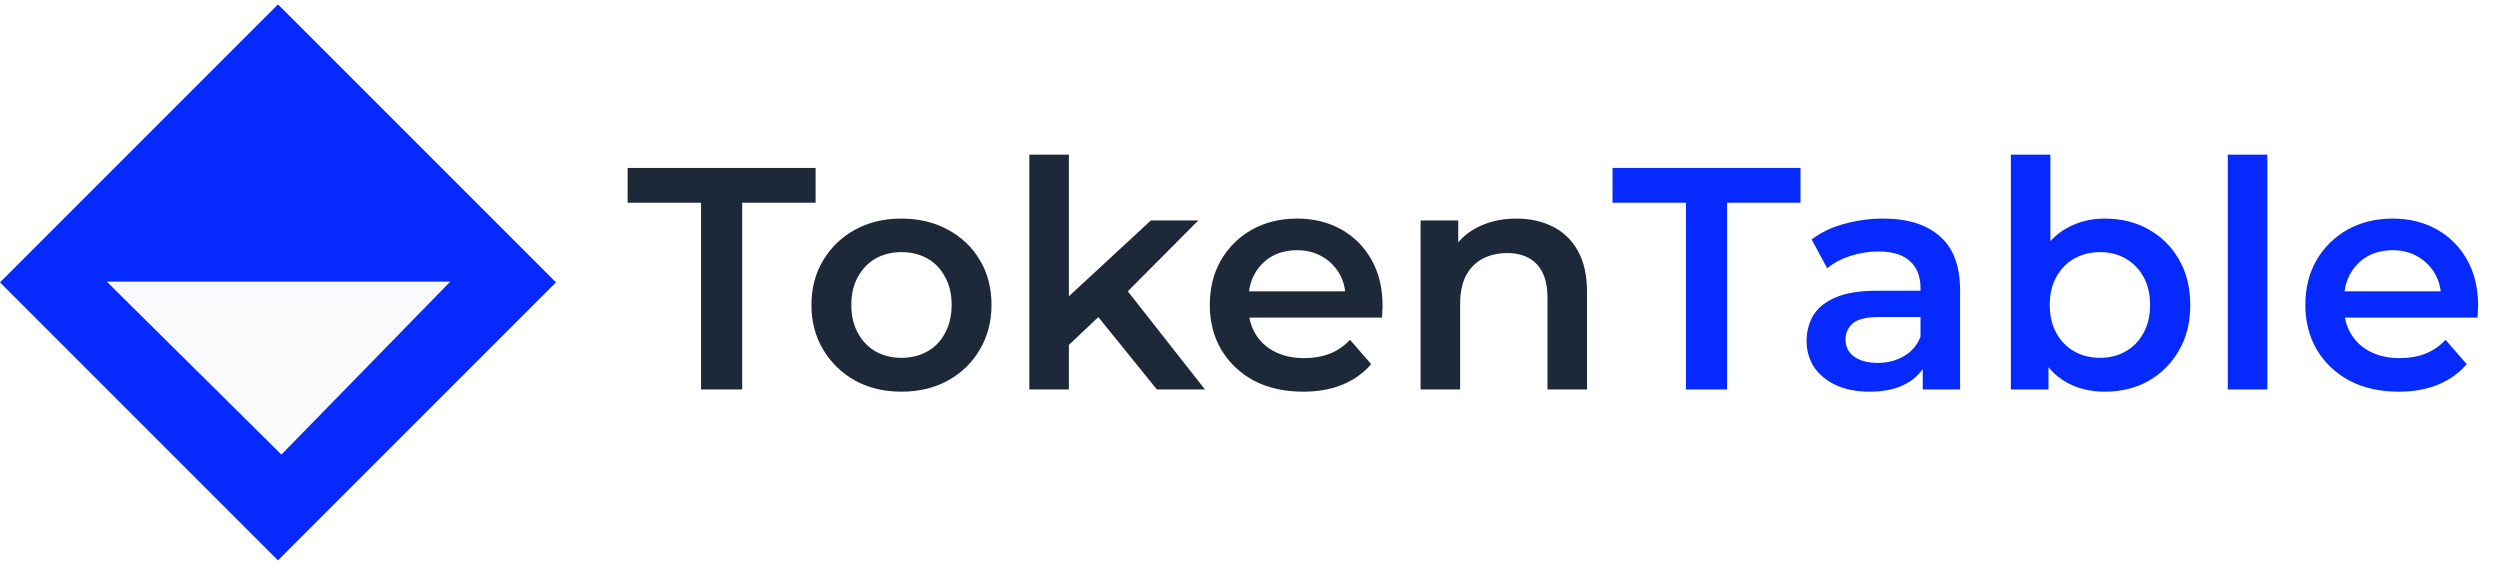
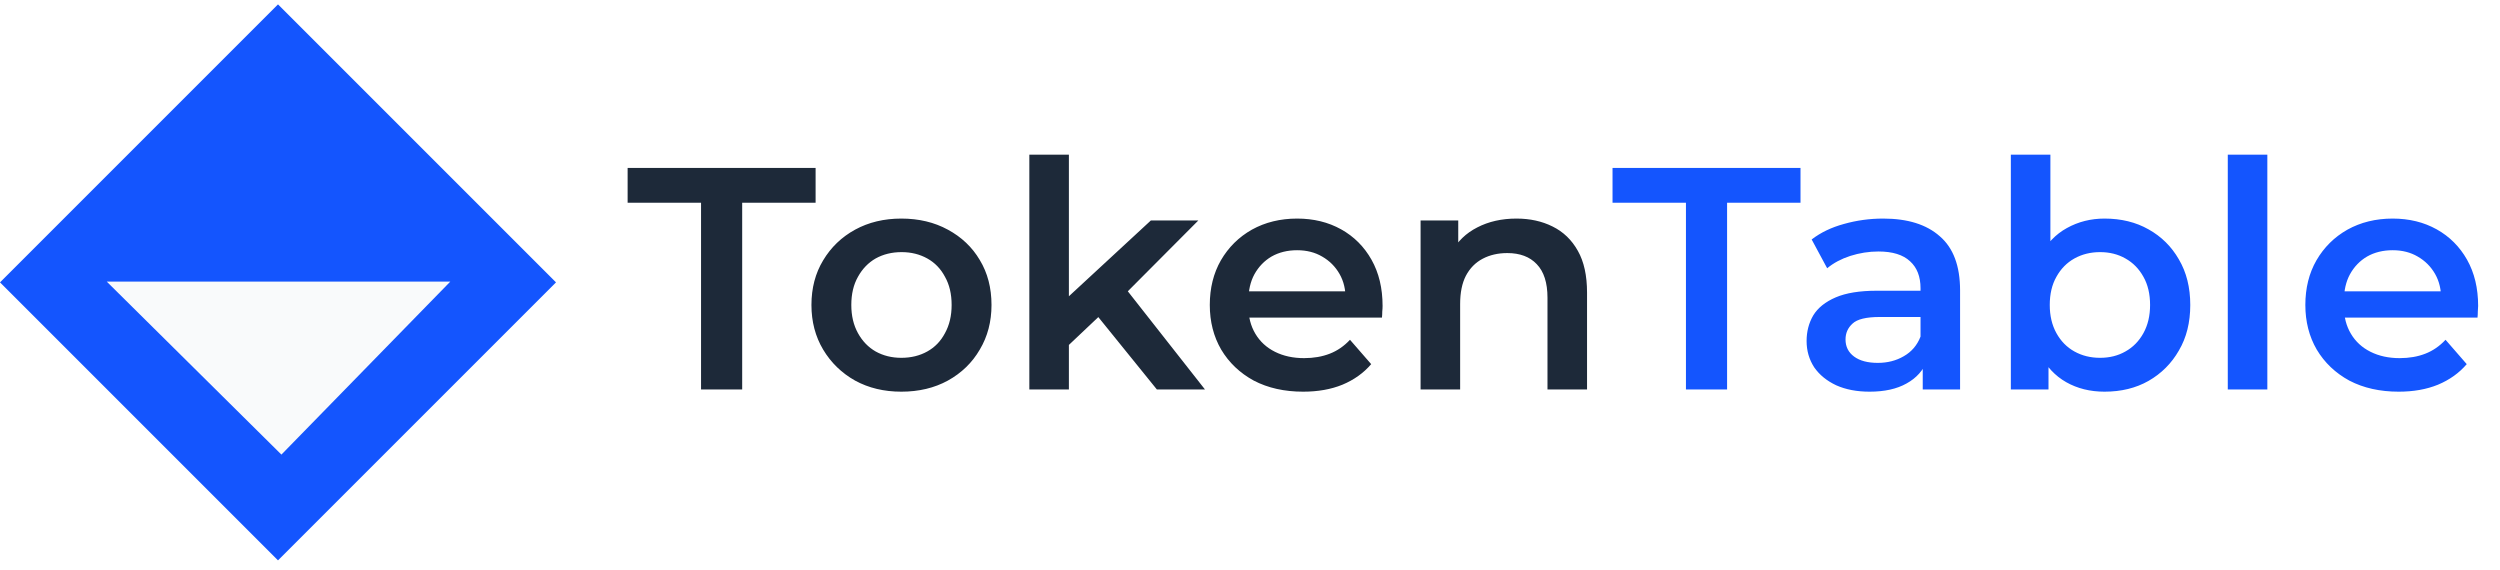
<svg xmlns="http://www.w3.org/2000/svg" width="158" height="36" viewBox="0 0 158 36" fill="none">
-   <rect y="17.846" width="24.847" height="24.847" transform="rotate(-45 0 17.8461)" fill="#062AFD" />
+   <rect y="17.846" width="24.847" height="24.847" transform="rotate(-45 0 17.8461)" fill="#1455FE" />
  <path d="M6.746 17.797L28.459 17.797L17.785 28.73L6.746 17.797Z" fill="#F9FAFB" />
  <path d="M44.306 24.614V12.814H39.666V10.614H51.546V12.814H46.906V24.614H44.306ZM56.963 24.754C55.87 24.754 54.897 24.521 54.043 24.054C53.19 23.574 52.517 22.921 52.023 22.094C51.53 21.268 51.283 20.328 51.283 19.274C51.283 18.208 51.53 17.268 52.023 16.454C52.517 15.628 53.19 14.981 54.043 14.514C54.897 14.048 55.87 13.814 56.963 13.814C58.07 13.814 59.05 14.048 59.903 14.514C60.77 14.981 61.443 15.621 61.923 16.434C62.417 17.248 62.663 18.194 62.663 19.274C62.663 20.328 62.417 21.268 61.923 22.094C61.443 22.921 60.77 23.574 59.903 24.054C59.05 24.521 58.07 24.754 56.963 24.754ZM56.963 22.614C57.577 22.614 58.123 22.481 58.603 22.214C59.083 21.948 59.457 21.561 59.723 21.054C60.003 20.548 60.143 19.954 60.143 19.274C60.143 18.581 60.003 17.988 59.723 17.494C59.457 16.988 59.083 16.601 58.603 16.334C58.123 16.068 57.583 15.934 56.983 15.934C56.37 15.934 55.823 16.068 55.343 16.334C54.877 16.601 54.503 16.988 54.223 17.494C53.943 17.988 53.803 18.581 53.803 19.274C53.803 19.954 53.943 20.548 54.223 21.054C54.503 21.561 54.877 21.948 55.343 22.214C55.823 22.481 56.363 22.614 56.963 22.614ZM67.094 22.234L67.154 19.094L72.734 13.934H75.734L70.994 18.694L69.674 19.794L67.094 22.234ZM65.054 24.614V9.774H67.554V24.614H65.054ZM73.114 24.614L69.214 19.794L70.794 17.794L76.154 24.614H73.114ZM82.359 24.754C81.173 24.754 80.133 24.521 79.239 24.054C78.359 23.574 77.673 22.921 77.179 22.094C76.699 21.268 76.459 20.328 76.459 19.274C76.459 18.208 76.693 17.268 77.159 16.454C77.639 15.628 78.293 14.981 79.119 14.514C79.959 14.048 80.913 13.814 81.979 13.814C83.019 13.814 83.946 14.041 84.759 14.494C85.573 14.948 86.213 15.588 86.679 16.414C87.146 17.241 87.379 18.214 87.379 19.334C87.379 19.441 87.373 19.561 87.359 19.694C87.359 19.828 87.353 19.954 87.339 20.074H78.439V18.414H86.019L85.039 18.934C85.053 18.321 84.926 17.781 84.659 17.314C84.393 16.848 84.026 16.481 83.559 16.214C83.106 15.948 82.579 15.814 81.979 15.814C81.366 15.814 80.826 15.948 80.359 16.214C79.906 16.481 79.546 16.854 79.279 17.334C79.026 17.801 78.899 18.354 78.899 18.994V19.394C78.899 20.034 79.046 20.601 79.339 21.094C79.633 21.588 80.046 21.968 80.579 22.234C81.113 22.501 81.726 22.634 82.419 22.634C83.019 22.634 83.559 22.541 84.039 22.354C84.519 22.168 84.946 21.874 85.319 21.474L86.659 23.014C86.179 23.574 85.573 24.008 84.839 24.314C84.119 24.608 83.293 24.754 82.359 24.754ZM95.841 13.814C96.694 13.814 97.454 13.981 98.121 14.314C98.801 14.648 99.334 15.161 99.721 15.854C100.107 16.534 100.301 17.414 100.301 18.494V24.614H97.801V18.814C97.801 17.868 97.574 17.161 97.121 16.694C96.681 16.228 96.061 15.994 95.261 15.994C94.674 15.994 94.154 16.114 93.701 16.354C93.247 16.594 92.894 16.954 92.641 17.434C92.401 17.901 92.281 18.494 92.281 19.214V24.614H89.781V13.934H92.161V16.814L91.741 15.934C92.114 15.254 92.654 14.734 93.361 14.374C94.081 14.001 94.907 13.814 95.841 13.814Z" fill="#1D2939" />
-   <path d="M106.552 24.614V12.814H101.912V10.614H113.792V12.814H109.152V24.614H106.552ZM121.517 24.614V22.454L121.377 21.994V18.214C121.377 17.481 121.157 16.914 120.717 16.514C120.277 16.101 119.61 15.894 118.717 15.894C118.117 15.894 117.524 15.988 116.937 16.174C116.364 16.361 115.877 16.621 115.477 16.954L114.497 15.134C115.07 14.694 115.75 14.368 116.537 14.154C117.337 13.928 118.164 13.814 119.017 13.814C120.564 13.814 121.757 14.188 122.597 14.934C123.45 15.668 123.877 16.808 123.877 18.354V24.614H121.517ZM118.157 24.754C117.357 24.754 116.657 24.621 116.057 24.354C115.457 24.074 114.99 23.694 114.657 23.214C114.337 22.721 114.177 22.168 114.177 21.554C114.177 20.954 114.317 20.414 114.597 19.934C114.89 19.454 115.364 19.074 116.017 18.794C116.67 18.514 117.537 18.374 118.617 18.374H121.717V20.034H118.797C117.944 20.034 117.37 20.174 117.077 20.454C116.784 20.721 116.637 21.054 116.637 21.454C116.637 21.908 116.817 22.268 117.177 22.534C117.537 22.801 118.037 22.934 118.677 22.934C119.29 22.934 119.837 22.794 120.317 22.514C120.81 22.234 121.164 21.821 121.377 21.274L121.797 22.774C121.557 23.401 121.124 23.888 120.497 24.234C119.884 24.581 119.104 24.754 118.157 24.754ZM133.005 24.754C132.099 24.754 131.292 24.554 130.585 24.154C129.879 23.754 129.319 23.154 128.905 22.354C128.505 21.541 128.305 20.514 128.305 19.274C128.305 18.021 128.512 16.994 128.925 16.194C129.352 15.394 129.919 14.801 130.625 14.414C131.345 14.014 132.139 13.814 133.005 13.814C134.059 13.814 134.985 14.041 135.785 14.494C136.599 14.948 137.239 15.581 137.705 16.394C138.185 17.208 138.425 18.168 138.425 19.274C138.425 20.381 138.185 21.341 137.705 22.154C137.239 22.968 136.599 23.608 135.785 24.074C134.985 24.528 134.059 24.754 133.005 24.754ZM127.085 24.614V9.774H129.585V16.414L129.385 19.254L129.465 22.094V24.614H127.085ZM132.725 22.614C133.325 22.614 133.859 22.481 134.325 22.214C134.805 21.948 135.185 21.561 135.465 21.054C135.745 20.548 135.885 19.954 135.885 19.274C135.885 18.581 135.745 17.988 135.465 17.494C135.185 16.988 134.805 16.601 134.325 16.334C133.859 16.068 133.325 15.934 132.725 15.934C132.125 15.934 131.585 16.068 131.105 16.334C130.625 16.601 130.245 16.988 129.965 17.494C129.685 17.988 129.545 18.581 129.545 19.274C129.545 19.954 129.685 20.548 129.965 21.054C130.245 21.561 130.625 21.948 131.105 22.214C131.585 22.481 132.125 22.614 132.725 22.614ZM140.796 24.614V9.774H143.296V24.614H140.796ZM151.598 24.754C150.411 24.754 149.371 24.521 148.478 24.054C147.598 23.574 146.911 22.921 146.418 22.094C145.938 21.268 145.698 20.328 145.698 19.274C145.698 18.208 145.931 17.268 146.398 16.454C146.878 15.628 147.531 14.981 148.358 14.514C149.198 14.048 150.151 13.814 151.218 13.814C152.258 13.814 153.184 14.041 153.998 14.494C154.811 14.948 155.451 15.588 155.918 16.414C156.384 17.241 156.618 18.214 156.618 19.334C156.618 19.441 156.611 19.561 156.598 19.694C156.598 19.828 156.591 19.954 156.578 20.074H147.678V18.414H155.258L154.278 18.934C154.291 18.321 154.164 17.781 153.898 17.314C153.631 16.848 153.264 16.481 152.798 16.214C152.344 15.948 151.818 15.814 151.218 15.814C150.604 15.814 150.064 15.948 149.598 16.214C149.144 16.481 148.784 16.854 148.518 17.334C148.264 17.801 148.138 18.354 148.138 18.994V19.394C148.138 20.034 148.284 20.601 148.578 21.094C148.871 21.588 149.284 21.968 149.818 22.234C150.351 22.501 150.964 22.634 151.658 22.634C152.258 22.634 152.798 22.541 153.278 22.354C153.758 22.168 154.184 21.874 154.558 21.474L155.898 23.014C155.418 23.574 154.811 24.008 154.078 24.314C153.358 24.608 152.531 24.754 151.598 24.754Z" fill="#062AFD" />
+   <path d="M106.552 24.614V12.814H101.912V10.614H113.792V12.814H109.152V24.614H106.552ZM121.517 24.614V22.454L121.377 21.994V18.214C121.377 17.481 121.157 16.914 120.717 16.514C120.277 16.101 119.61 15.894 118.717 15.894C118.117 15.894 117.524 15.988 116.937 16.174C116.364 16.361 115.877 16.621 115.477 16.954L114.497 15.134C115.07 14.694 115.75 14.368 116.537 14.154C117.337 13.928 118.164 13.814 119.017 13.814C120.564 13.814 121.757 14.188 122.597 14.934C123.45 15.668 123.877 16.808 123.877 18.354V24.614H121.517ZM118.157 24.754C117.357 24.754 116.657 24.621 116.057 24.354C115.457 24.074 114.99 23.694 114.657 23.214C114.337 22.721 114.177 22.168 114.177 21.554C114.177 20.954 114.317 20.414 114.597 19.934C114.89 19.454 115.364 19.074 116.017 18.794C116.67 18.514 117.537 18.374 118.617 18.374H121.717V20.034H118.797C117.944 20.034 117.37 20.174 117.077 20.454C116.784 20.721 116.637 21.054 116.637 21.454C116.637 21.908 116.817 22.268 117.177 22.534C117.537 22.801 118.037 22.934 118.677 22.934C119.29 22.934 119.837 22.794 120.317 22.514C120.81 22.234 121.164 21.821 121.377 21.274L121.797 22.774C121.557 23.401 121.124 23.888 120.497 24.234C119.884 24.581 119.104 24.754 118.157 24.754ZM133.005 24.754C132.099 24.754 131.292 24.554 130.585 24.154C129.879 23.754 129.319 23.154 128.905 22.354C128.505 21.541 128.305 20.514 128.305 19.274C128.305 18.021 128.512 16.994 128.925 16.194C129.352 15.394 129.919 14.801 130.625 14.414C131.345 14.014 132.139 13.814 133.005 13.814C134.059 13.814 134.985 14.041 135.785 14.494C136.599 14.948 137.239 15.581 137.705 16.394C138.185 17.208 138.425 18.168 138.425 19.274C138.425 20.381 138.185 21.341 137.705 22.154C137.239 22.968 136.599 23.608 135.785 24.074C134.985 24.528 134.059 24.754 133.005 24.754ZM127.085 24.614V9.774H129.585V16.414L129.385 19.254L129.465 22.094V24.614H127.085ZM132.725 22.614C133.325 22.614 133.859 22.481 134.325 22.214C134.805 21.948 135.185 21.561 135.465 21.054C135.745 20.548 135.885 19.954 135.885 19.274C135.885 18.581 135.745 17.988 135.465 17.494C135.185 16.988 134.805 16.601 134.325 16.334C133.859 16.068 133.325 15.934 132.725 15.934C132.125 15.934 131.585 16.068 131.105 16.334C130.625 16.601 130.245 16.988 129.965 17.494C129.685 17.988 129.545 18.581 129.545 19.274C129.545 19.954 129.685 20.548 129.965 21.054C130.245 21.561 130.625 21.948 131.105 22.214C131.585 22.481 132.125 22.614 132.725 22.614ZM140.796 24.614V9.774H143.296V24.614H140.796ZM151.598 24.754C150.411 24.754 149.371 24.521 148.478 24.054C147.598 23.574 146.911 22.921 146.418 22.094C145.938 21.268 145.698 20.328 145.698 19.274C145.698 18.208 145.931 17.268 146.398 16.454C146.878 15.628 147.531 14.981 148.358 14.514C149.198 14.048 150.151 13.814 151.218 13.814C152.258 13.814 153.184 14.041 153.998 14.494C154.811 14.948 155.451 15.588 155.918 16.414C156.384 17.241 156.618 18.214 156.618 19.334C156.618 19.441 156.611 19.561 156.598 19.694C156.598 19.828 156.591 19.954 156.578 20.074H147.678V18.414H155.258L154.278 18.934C154.291 18.321 154.164 17.781 153.898 17.314C153.631 16.848 153.264 16.481 152.798 16.214C152.344 15.948 151.818 15.814 151.218 15.814C150.604 15.814 150.064 15.948 149.598 16.214C149.144 16.481 148.784 16.854 148.518 17.334C148.264 17.801 148.138 18.354 148.138 18.994V19.394C148.138 20.034 148.284 20.601 148.578 21.094C148.871 21.588 149.284 21.968 149.818 22.234C150.351 22.501 150.964 22.634 151.658 22.634C152.258 22.634 152.798 22.541 153.278 22.354C153.758 22.168 154.184 21.874 154.558 21.474L155.898 23.014C155.418 23.574 154.811 24.008 154.078 24.314C153.358 24.608 152.531 24.754 151.598 24.754Z" fill="#1455FE" />
</svg>
